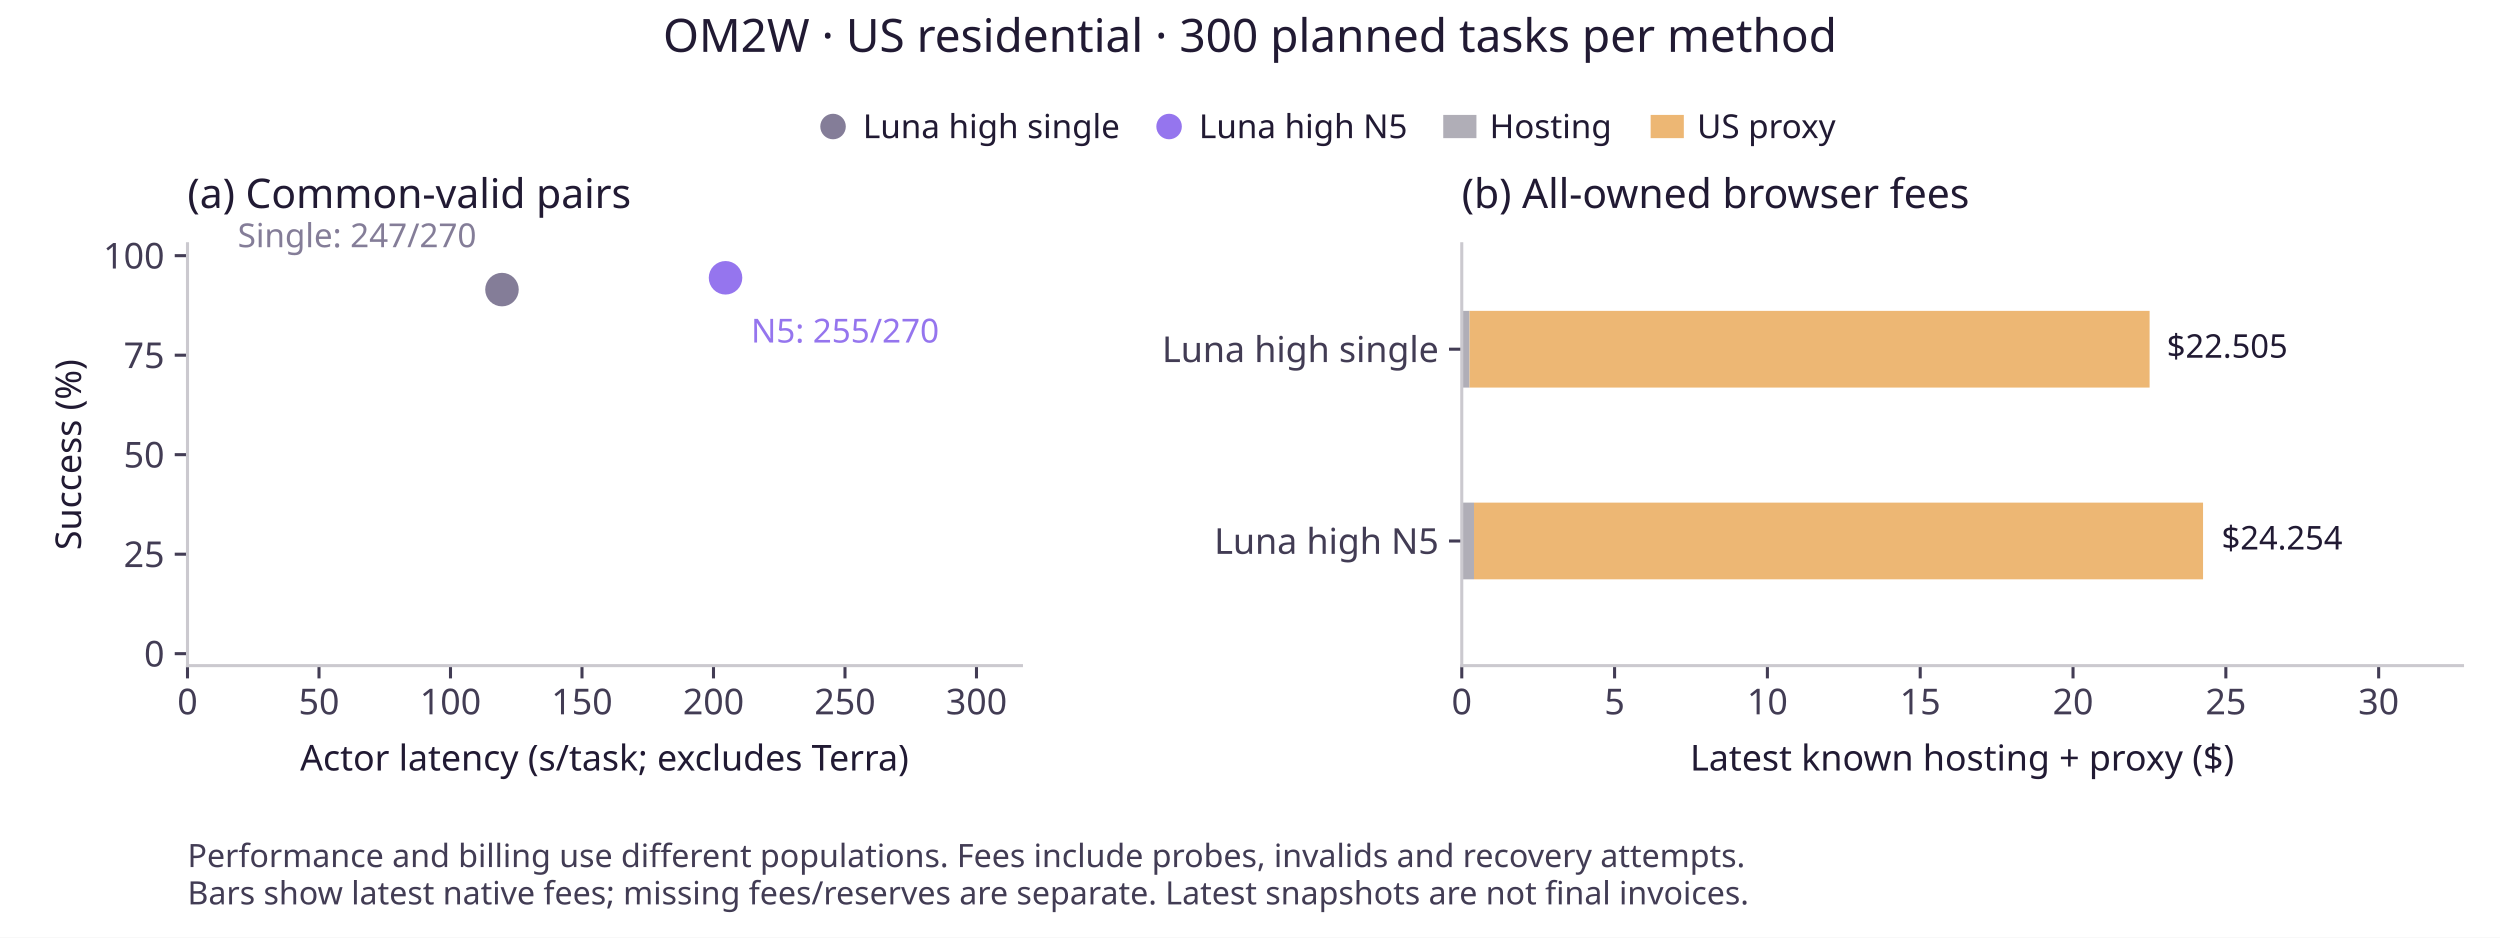
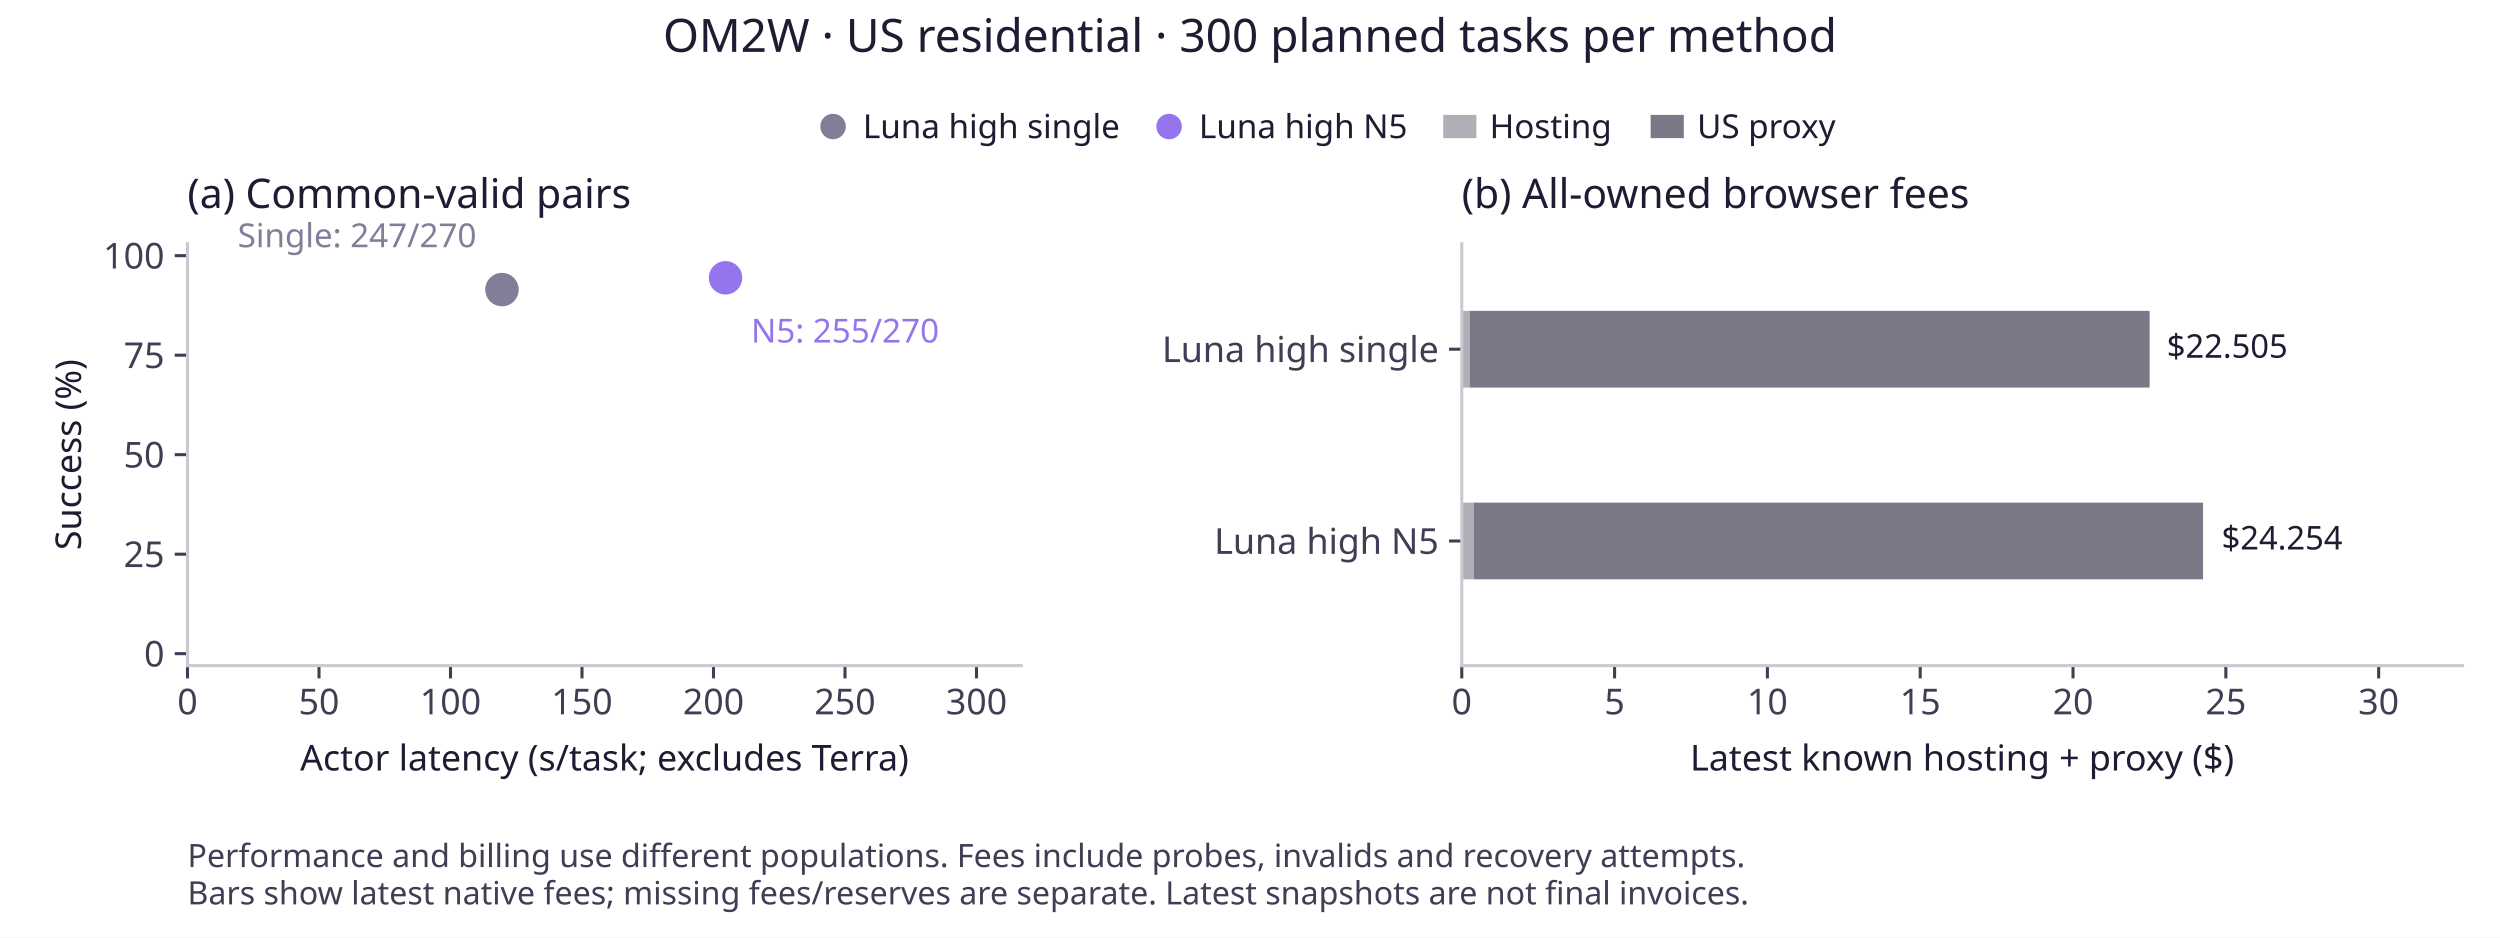
<svg xmlns="http://www.w3.org/2000/svg" xmlns:xlink="http://www.w3.org/1999/xlink" width="489.6pt" height="183.6pt" viewBox="0 0 489.6 183.6" version="1.1">
  <defs>
    <style type="text/css">*{stroke-linejoin: round; stroke-linecap: butt}</style>
  </defs>
  <g id="figure_1">
    <g id="patch_1">
      <path d="M 0 183.6 L 489.6 183.6 L 489.6 0 L 0 0 z " style="fill: #ffffff" />
    </g>
    <g id="axes_1">
      <g id="patch_2">
        <path d="M 36.72 130.356 L 200.04 130.356 L 200.04 47.736 L 36.72 47.736 z " style="fill: #ffffff" />
      </g>
      <g id="matplotlib.axis_1">
        <g id="xtick_1">
          <g id="line2d_1">
            <defs>
              <path id="mdc67441a1c" d="M 0 0 L 0 2.5 " style="stroke: #423c54; stroke-width: 0.6" />
            </defs>
            <g>
              <use xlink:href="#mdc67441a1c" x="36.72" y="130.356" style="fill: #423c54; stroke: #423c54; stroke-width: 0.6" />
            </g>
          </g>
          <g id="text_1">
            <text style="fill: #423c54; font: 7px 'Albert Sans'; text-anchor: middle" x="36.72" y="139.896" transform="rotate(-0 36.72 139.896)">0</text>
          </g>
        </g>
        <g id="xtick_2">
          <g id="line2d_2">
            <g>
              <use xlink:href="#mdc67441a1c" x="62.473" y="130.356" style="fill: #423c54; stroke: #423c54; stroke-width: 0.6" />
            </g>
          </g>
          <g id="text_2">
            <text style="fill: #423c54; font: 7px 'Albert Sans'; text-anchor: middle" x="62.473" y="139.896" transform="rotate(-0 62.47257 139.896)">50</text>
          </g>
        </g>
        <g id="xtick_3">
          <g id="line2d_3">
            <g>
              <use xlink:href="#mdc67441a1c" x="88.225" y="130.356" style="fill: #423c54; stroke: #423c54; stroke-width: 0.6" />
            </g>
          </g>
          <g id="text_3">
            <text style="fill: #423c54; font: 7px 'Albert Sans'; text-anchor: middle" x="88.225" y="139.896" transform="rotate(-0 88.22514 139.896)">100</text>
          </g>
        </g>
        <g id="xtick_4">
          <g id="line2d_4">
            <g>
              <use xlink:href="#mdc67441a1c" x="113.978" y="130.356" style="fill: #423c54; stroke: #423c54; stroke-width: 0.6" />
            </g>
          </g>
          <g id="text_4">
            <text style="fill: #423c54; font: 7px 'Albert Sans'; text-anchor: middle" x="113.978" y="139.896" transform="rotate(-0 113.9777 139.896)">150</text>
          </g>
        </g>
        <g id="xtick_5">
          <g id="line2d_5">
            <g>
              <use xlink:href="#mdc67441a1c" x="139.73" y="130.356" style="fill: #423c54; stroke: #423c54; stroke-width: 0.6" />
            </g>
          </g>
          <g id="text_5">
            <text style="fill: #423c54; font: 7px 'Albert Sans'; text-anchor: middle" x="139.73" y="139.896" transform="rotate(-0 139.7303 139.896)">200</text>
          </g>
        </g>
        <g id="xtick_6">
          <g id="line2d_6">
            <g>
              <use xlink:href="#mdc67441a1c" x="165.483" y="130.356" style="fill: #423c54; stroke: #423c54; stroke-width: 0.6" />
            </g>
          </g>
          <g id="text_6">
            <text style="fill: #423c54; font: 7px 'Albert Sans'; text-anchor: middle" x="165.483" y="139.896" transform="rotate(-0 165.4828 139.896)">250</text>
          </g>
        </g>
        <g id="xtick_7">
          <g id="line2d_7">
            <g>
              <use xlink:href="#mdc67441a1c" x="191.235" y="130.356" style="fill: #423c54; stroke: #423c54; stroke-width: 0.6" />
            </g>
          </g>
          <g id="text_7">
            <text style="fill: #423c54; font: 7px 'Albert Sans'; text-anchor: middle" x="191.235" y="139.896" transform="rotate(-0 191.2354 139.896)">300</text>
          </g>
        </g>
        <g id="text_8">
          <text style="fill: #211a33; font: 7px 'Albert Sans'; text-anchor: middle" x="118.38" y="150.896" transform="rotate(-0 118.3798 150.896)">Actor latency (s/task; excludes Terra)</text>
        </g>
      </g>
      <g id="matplotlib.axis_2">
        <g id="ytick_1">
          <g id="line2d_8">
            <defs>
              <path id="mb968261e83" d="M 0 0 L -2.5 0 " style="stroke: #423c54; stroke-width: 0.6" />
            </defs>
            <g>
              <use xlink:href="#mb968261e83" x="36.72" y="128.018" style="fill: #423c54; stroke: #423c54; stroke-width: 0.6" />
            </g>
          </g>
          <g id="text_9">
            <text style="fill: #423c54; font: 7px 'Albert Sans'; text-anchor: end" x="32.22" y="130.538" transform="rotate(-0 32.22 130.5377)">0</text>
          </g>
        </g>
        <g id="ytick_2">
          <g id="line2d_9">
            <g>
              <use xlink:href="#mb968261e83" x="36.72" y="108.532" style="fill: #423c54; stroke: #423c54; stroke-width: 0.6" />
            </g>
          </g>
          <g id="text_10">
            <text style="fill: #423c54; font: 7px 'Albert Sans'; text-anchor: end" x="32.22" y="111.052" transform="rotate(-0 32.22 111.0518)">25</text>
          </g>
        </g>
        <g id="ytick_3">
          <g id="line2d_10">
            <g>
              <use xlink:href="#mb968261e83" x="36.72" y="89.046" style="fill: #423c54; stroke: #423c54; stroke-width: 0.6" />
            </g>
          </g>
          <g id="text_11">
            <text style="fill: #423c54; font: 7px 'Albert Sans'; text-anchor: end" x="32.22" y="91.566" transform="rotate(-0 32.22 91.566)">50</text>
          </g>
        </g>
        <g id="ytick_4">
          <g id="line2d_11">
            <g>
              <use xlink:href="#mb968261e83" x="36.72" y="69.56" style="fill: #423c54; stroke: #423c54; stroke-width: 0.6" />
            </g>
          </g>
          <g id="text_12">
            <text style="fill: #423c54; font: 7px 'Albert Sans'; text-anchor: end" x="32.22" y="72.08" transform="rotate(-0 32.22 72.08015)">75</text>
          </g>
        </g>
        <g id="ytick_5">
          <g id="line2d_12">
            <g>
              <use xlink:href="#mb968261e83" x="36.72" y="50.074" style="fill: #423c54; stroke: #423c54; stroke-width: 0.6" />
            </g>
          </g>
          <g id="text_13">
            <text style="fill: #423c54; font: 7px 'Albert Sans'; text-anchor: end" x="32.22" y="52.594" transform="rotate(-0 32.22 52.5943)">100</text>
          </g>
        </g>
        <g id="text_14">
          <text style="fill: #211a33; font: 7px 'Albert Sans'; text-anchor: middle" x="15.872" y="89.046" transform="rotate(-90 15.87156 89.046)">Success (%)</text>
        </g>
      </g>
      <g id="patch_3">
        <path d="M 36.72 130.356 L 36.72 47.736 " style="fill: none; stroke: #cbc9cf; stroke-width: 0.6; stroke-linejoin: miter; stroke-linecap: square" />
      </g>
      <g id="patch_4">
        <path d="M 36.72 130.356 L 200.04 130.356 " style="fill: none; stroke: #cbc9cf; stroke-width: 0.6; stroke-linejoin: miter; stroke-linecap: square" />
      </g>
      <g id="PathCollection_1">
        <defs>
          <path id="mbe6e03306c" d="M 0 2.784 C 0.738 2.784 1.446 2.491 1.969 1.969 C 2.491 1.446 2.784 0.738 2.784 0 C 2.784 -0.738 2.491 -1.446 1.969 -1.969 C 1.446 -2.491 0.738 -2.784 0 -2.784 C -0.738 -2.784 -1.446 -2.491 -1.969 -1.969 C -2.491 -1.446 -2.784 -0.738 -2.784 0 C -2.784 0.738 -2.491 1.446 -1.969 1.969 C -1.446 2.491 -0.738 2.784 0 2.784 z " style="stroke: #847d98" />
        </defs>
        <g clip-path="url(#pe74056916e)">
          <use xlink:href="#mbe6e03306c" x="98.307" y="56.714" style="fill: #847d98; stroke: #847d98" />
        </g>
      </g>
      <g id="text_15">
        <text style="fill: #847d98; font: 6.5px 'Albert Sans'; text-anchor: end" x="93.307" y="48.414" transform="rotate(-0 93.3071 48.41392)">Single: 247/270</text>
      </g>
      <g id="PathCollection_2">
        <defs>
          <path id="mc1d71a189e" d="M 0 2.784 C 0.738 2.784 1.446 2.491 1.969 1.969 C 2.491 1.446 2.784 0.738 2.784 0 C 2.784 -0.738 2.491 -1.446 1.969 -1.969 C 1.446 -2.491 0.738 -2.784 0 -2.784 C -0.738 -2.784 -1.446 -2.491 -1.969 -1.969 C -2.491 -1.446 -2.784 -0.738 -2.784 0 C -2.784 0.738 -2.491 1.446 -1.969 1.969 C -1.446 2.491 -0.738 2.784 0 2.784 z " style="stroke: #9575ee" />
        </defs>
        <g clip-path="url(#pe74056916e)">
          <use xlink:href="#mc1d71a189e" x="142.088" y="54.404" style="fill: #9575ee; stroke: #9575ee" />
        </g>
      </g>
      <g id="text_16">
        <text style="fill: #9575ee; font: 6.5px 'Albert Sans'; text-anchor: start" x="147.088" y="67.084" transform="rotate(-0 147.0875 67.08449)">N5: 255/270</text>
      </g>
      <g id="text_17">
        <text style="fill: #211a33; font: 8px 'Albert Sans'; text-anchor: start" x="36.72" y="40.736" transform="rotate(-0 36.72 40.736)">(a) Common-valid pairs</text>
      </g>
    </g>
    <g id="axes_2">
      <g id="patch_5">
        <path d="M 286.272 130.356 L 482.256 130.356 L 482.256 47.736 L 286.272 47.736 z " style="fill: #ffffff" />
      </g>
      <g id="patch_6">
        <path d="M 286.272 60.88 L 287.797 60.88 L 287.797 75.902 L 286.272 75.902 z " clip-path="url(#pe434d40965)" style="fill: #b0aeb7" />
      </g>
      <g id="patch_7">
-         <path d="M 287.797 60.88 L 420.978 60.88 L 420.978 75.902 L 287.797 75.902 z " clip-path="url(#pe434d40965)" style="fill: #edb774" />
+         <path d="M 287.797 60.88 L 420.978 60.88 L 420.978 75.902 L 287.797 75.902 z " clip-path="url(#pe434d40965)" style="fill: #7c7887" />
      </g>
      <g id="patch_8">
        <path d="M 286.272 98.435 L 288.669 98.435 L 288.669 113.456 L 286.272 113.456 z " clip-path="url(#pe434d40965)" style="fill: #b0aeb7" />
      </g>
      <g id="patch_9">
-         <path d="M 288.669 98.435 L 431.445 98.435 L 431.445 113.456 L 288.669 113.456 z " clip-path="url(#pe434d40965)" style="fill: #edb774" />
+         <path d="M 288.669 98.435 L 431.445 98.435 L 431.445 113.456 L 288.669 113.456 z " clip-path="url(#pe434d40965)" style="fill: #7c7887" />
      </g>
      <g id="matplotlib.axis_3">
        <g id="xtick_8">
          <g id="line2d_13">
            <g>
              <use xlink:href="#mdc67441a1c" x="286.272" y="130.356" style="fill: #423c54; stroke: #423c54; stroke-width: 0.6" />
            </g>
          </g>
          <g id="text_18">
            <text style="fill: #423c54; font: 7px 'Albert Sans'; text-anchor: middle" x="286.272" y="139.896" transform="rotate(-0 286.2724 139.896)">0</text>
          </g>
        </g>
        <g id="xtick_9">
          <g id="line2d_14">
            <g>
              <use xlink:href="#mdc67441a1c" x="316.2" y="130.356" style="fill: #423c54; stroke: #423c54; stroke-width: 0.6" />
            </g>
          </g>
          <g id="text_19">
            <text style="fill: #423c54; font: 7px 'Albert Sans'; text-anchor: middle" x="316.2" y="139.896" transform="rotate(-0 316.1998 139.896)">5</text>
          </g>
        </g>
        <g id="xtick_10">
          <g id="line2d_15">
            <g>
              <use xlink:href="#mdc67441a1c" x="346.127" y="130.356" style="fill: #423c54; stroke: #423c54; stroke-width: 0.6" />
            </g>
          </g>
          <g id="text_20">
            <text style="fill: #423c54; font: 7px 'Albert Sans'; text-anchor: middle" x="346.127" y="139.896" transform="rotate(-0 346.1272 139.896)">10</text>
          </g>
        </g>
        <g id="xtick_11">
          <g id="line2d_16">
            <g>
              <use xlink:href="#mdc67441a1c" x="376.055" y="130.356" style="fill: #423c54; stroke: #423c54; stroke-width: 0.6" />
            </g>
          </g>
          <g id="text_21">
            <text style="fill: #423c54; font: 7px 'Albert Sans'; text-anchor: middle" x="376.055" y="139.896" transform="rotate(-0 376.0546 139.896)">15</text>
          </g>
        </g>
        <g id="xtick_12">
          <g id="line2d_17">
            <g>
              <use xlink:href="#mdc67441a1c" x="405.982" y="130.356" style="fill: #423c54; stroke: #423c54; stroke-width: 0.6" />
            </g>
          </g>
          <g id="text_22">
            <text style="fill: #423c54; font: 7px 'Albert Sans'; text-anchor: middle" x="405.982" y="139.896" transform="rotate(-0 405.9821 139.896)">20</text>
          </g>
        </g>
        <g id="xtick_13">
          <g id="line2d_18">
            <g>
              <use xlink:href="#mdc67441a1c" x="435.909" y="130.356" style="fill: #423c54; stroke: #423c54; stroke-width: 0.6" />
            </g>
          </g>
          <g id="text_23">
            <text style="fill: #423c54; font: 7px 'Albert Sans'; text-anchor: middle" x="435.909" y="139.896" transform="rotate(-0 435.9095 139.896)">25</text>
          </g>
        </g>
        <g id="xtick_14">
          <g id="line2d_19">
            <g>
              <use xlink:href="#mdc67441a1c" x="465.837" y="130.356" style="fill: #423c54; stroke: #423c54; stroke-width: 0.6" />
            </g>
          </g>
          <g id="text_24">
            <text style="fill: #423c54; font: 7px 'Albert Sans'; text-anchor: middle" x="465.837" y="139.896" transform="rotate(-0 465.8369 139.896)">30</text>
          </g>
        </g>
        <g id="text_25">
          <text style="fill: #211a33; font: 7px 'Albert Sans'; text-anchor: middle" x="384.264" y="150.896" transform="rotate(-0 384.2642 150.896)">Latest known hosting + proxy ($)</text>
        </g>
      </g>
      <g id="matplotlib.axis_4">
        <g id="ytick_6">
          <g id="line2d_20">
            <g>
              <use xlink:href="#mb968261e83" x="286.272" y="68.391" style="fill: #423c54; stroke: #423c54; stroke-width: 0.6" />
            </g>
          </g>
          <g id="text_26">
            <text style="fill: #423c54; font: 7px 'Albert Sans'; text-anchor: end" x="281.772" y="70.911" transform="rotate(-0 281.7724 70.911)">Luna high single</text>
          </g>
        </g>
        <g id="ytick_7">
          <g id="line2d_21">
            <g>
              <use xlink:href="#mb968261e83" x="286.272" y="105.946" style="fill: #423c54; stroke: #423c54; stroke-width: 0.6" />
            </g>
          </g>
          <g id="text_27">
            <text style="fill: #423c54; font: 7px 'Albert Sans'; text-anchor: end" x="281.772" y="108.466" transform="rotate(-0 281.7724 108.4655)">Luna high N5</text>
          </g>
        </g>
      </g>
      <g id="patch_10">
        <path d="M 286.272 130.356 L 286.272 47.736 " style="fill: none; stroke: #cbc9cf; stroke-width: 0.6; stroke-linejoin: miter; stroke-linecap: square" />
      </g>
      <g id="patch_11">
        <path d="M 286.272 130.356 L 482.256 130.356 " style="fill: none; stroke: #cbc9cf; stroke-width: 0.6; stroke-linejoin: miter; stroke-linecap: square" />
      </g>
      <g id="text_28">
        <text style="fill: #211a33; font: 6.4px 'Albert Sans'; text-anchor: start" x="424.345" y="70.055" transform="rotate(-0 424.3452 70.055)">$22.505</text>
      </g>
      <g id="text_29">
        <text style="fill: #211a33; font: 6.4px 'Albert Sans'; text-anchor: start" x="435.075" y="107.61" transform="rotate(-0 435.0748 107.6095)">$24.254</text>
      </g>
      <g id="text_30">
        <text style="fill: #211a33; font: 8px 'Albert Sans'; text-anchor: start" x="286.272" y="40.736" transform="rotate(-0 286.2724 40.736)">(b) All-owned browser fees</text>
      </g>
    </g>
    <g id="text_31">
      <text style="fill: #211a33; font: 9px 'Albert Sans'; text-anchor: middle" x="244.8" y="10.152" transform="rotate(-0 244.8 10.152)">OM2W · US residential · 300 planned tasks per method</text>
    </g>
    <g id="text_32">
      <text style="fill: #423c54; font: 6.3px 'Albert Sans'" transform="translate(36.72 169.8075)">Performance and billing use different populations. Fees include probes, invalids and recovery attempts.</text>
      <text style="fill: #423c54; font: 6.3px 'Albert Sans'" transform="translate(36.72 177.1155)">Bars show latest native fees; missing fees/reserves are separate. Latest snapshots are not final invoices.</text>
    </g>
    <g id="legend_1">
      <g id="line2d_22">
        <defs>
          <path id="ma5cd398eb1" d="M 0 2 C 0.53 2 1.039 1.789 1.414 1.414 C 1.789 1.039 2 0.53 2 0 C 2 -0.53 1.789 -1.039 1.414 -1.414 C 1.039 -1.789 0.53 -2 0 -2 C -0.53 -2 -1.039 -1.789 -1.414 -1.414 C -1.789 -1.039 -2 -0.53 -2 0 C -2 0.53 -1.789 1.039 -1.414 1.414 C -1.039 1.789 -0.53 2 0 2 z " style="stroke: #847d98" />
        </defs>
        <g>
          <use xlink:href="#ma5cd398eb1" x="163.143" y="24.779" style="fill: #847d98; stroke: #847d98" />
        </g>
      </g>
      <g id="text_33">
        <text style="fill: #211a33; font: 6.5px 'Albert Sans'; text-anchor: start" x="168.993" y="27.054" transform="rotate(-0 168.9928 27.054)">Luna high single</text>
      </g>
      <g id="line2d_23">
        <defs>
          <path id="mf4bb9d5b23" d="M 0 2 C 0.53 2 1.039 1.789 1.414 1.414 C 1.789 1.039 2 0.53 2 0 C 2 -0.53 1.789 -1.039 1.414 -1.414 C 1.039 -1.789 0.53 -2 0 -2 C -0.53 -2 -1.039 -1.789 -1.414 -1.414 C -1.789 -1.039 -2 -0.53 -2 0 C -2 0.53 -1.789 1.039 -1.414 1.414 C -1.039 1.789 -0.53 2 0 2 z " style="stroke: #9575ee" />
        </defs>
        <g>
          <use xlink:href="#mf4bb9d5b23" x="228.954" y="24.779" style="fill: #9575ee; stroke: #9575ee" />
        </g>
      </g>
      <g id="text_34">
        <text style="fill: #211a33; font: 6.5px 'Albert Sans'; text-anchor: start" x="234.804" y="27.054" transform="rotate(-0 234.8042 27.054)">Luna high N5</text>
      </g>
      <g id="patch_12">
        <path d="M 282.644 27.054 L 289.144 27.054 L 289.144 22.504 L 282.644 22.504 z " style="fill: #b0aeb7" />
      </g>
      <g id="text_35">
        <text style="fill: #211a33; font: 6.5px 'Albert Sans'; text-anchor: start" x="291.744" y="27.054" transform="rotate(-0 291.7443 27.054)">Hosting</text>
      </g>
      <g id="patch_13">
-         <path d="M 323.262 27.054 L 329.762 27.054 L 329.762 22.504 L 323.262 22.504 z " style="fill: #edb774" />
+         <path d="M 323.262 27.054 L 329.762 27.054 L 329.762 22.504 L 323.262 22.504 z " style="fill: #7c7887" />
      </g>
      <g id="text_36">
        <text style="fill: #211a33; font: 6.5px 'Albert Sans'; text-anchor: start" x="332.362" y="27.054" transform="rotate(-0 332.3621 27.054)">US proxy</text>
      </g>
    </g>
  </g>
  <defs>
    <clipPath id="pe74056916e">
      <rect x="36.72" y="47.736" width="163.32" height="82.62" />
    </clipPath>
    <clipPath id="pe434d40965">
      <rect x="286.272" y="47.736" width="195.984" height="82.62" />
    </clipPath>
  </defs>
</svg>
